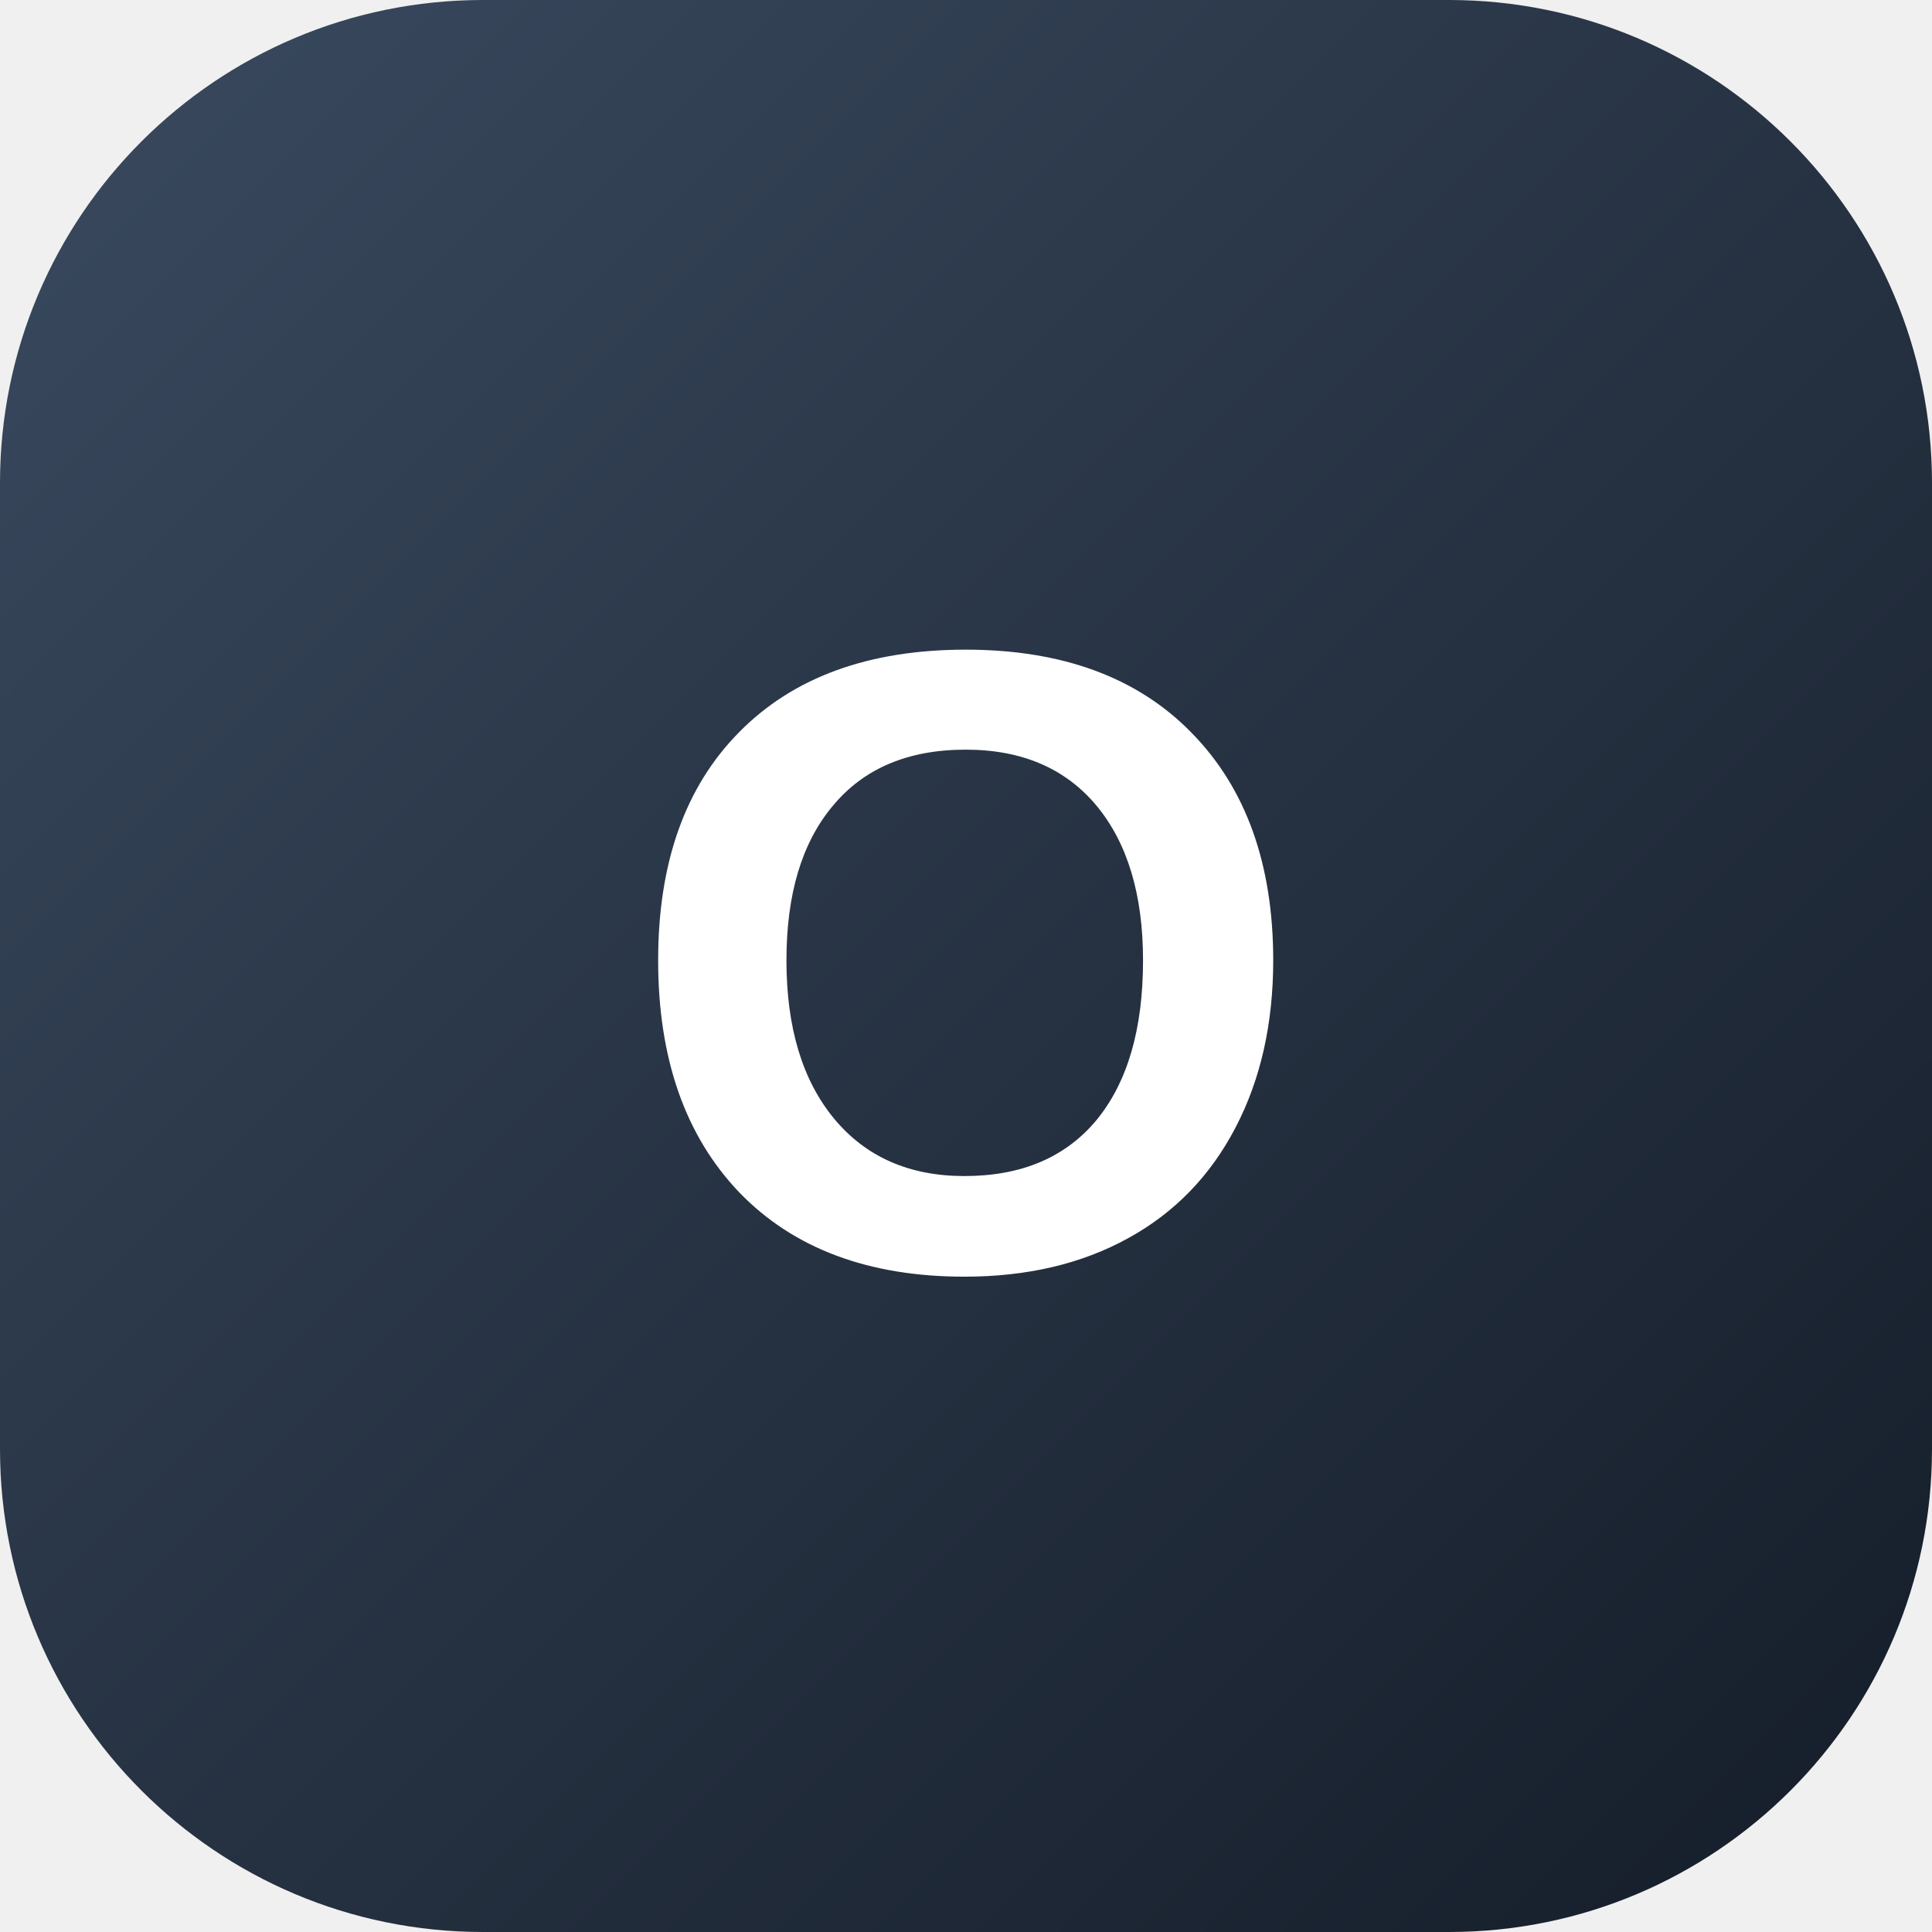
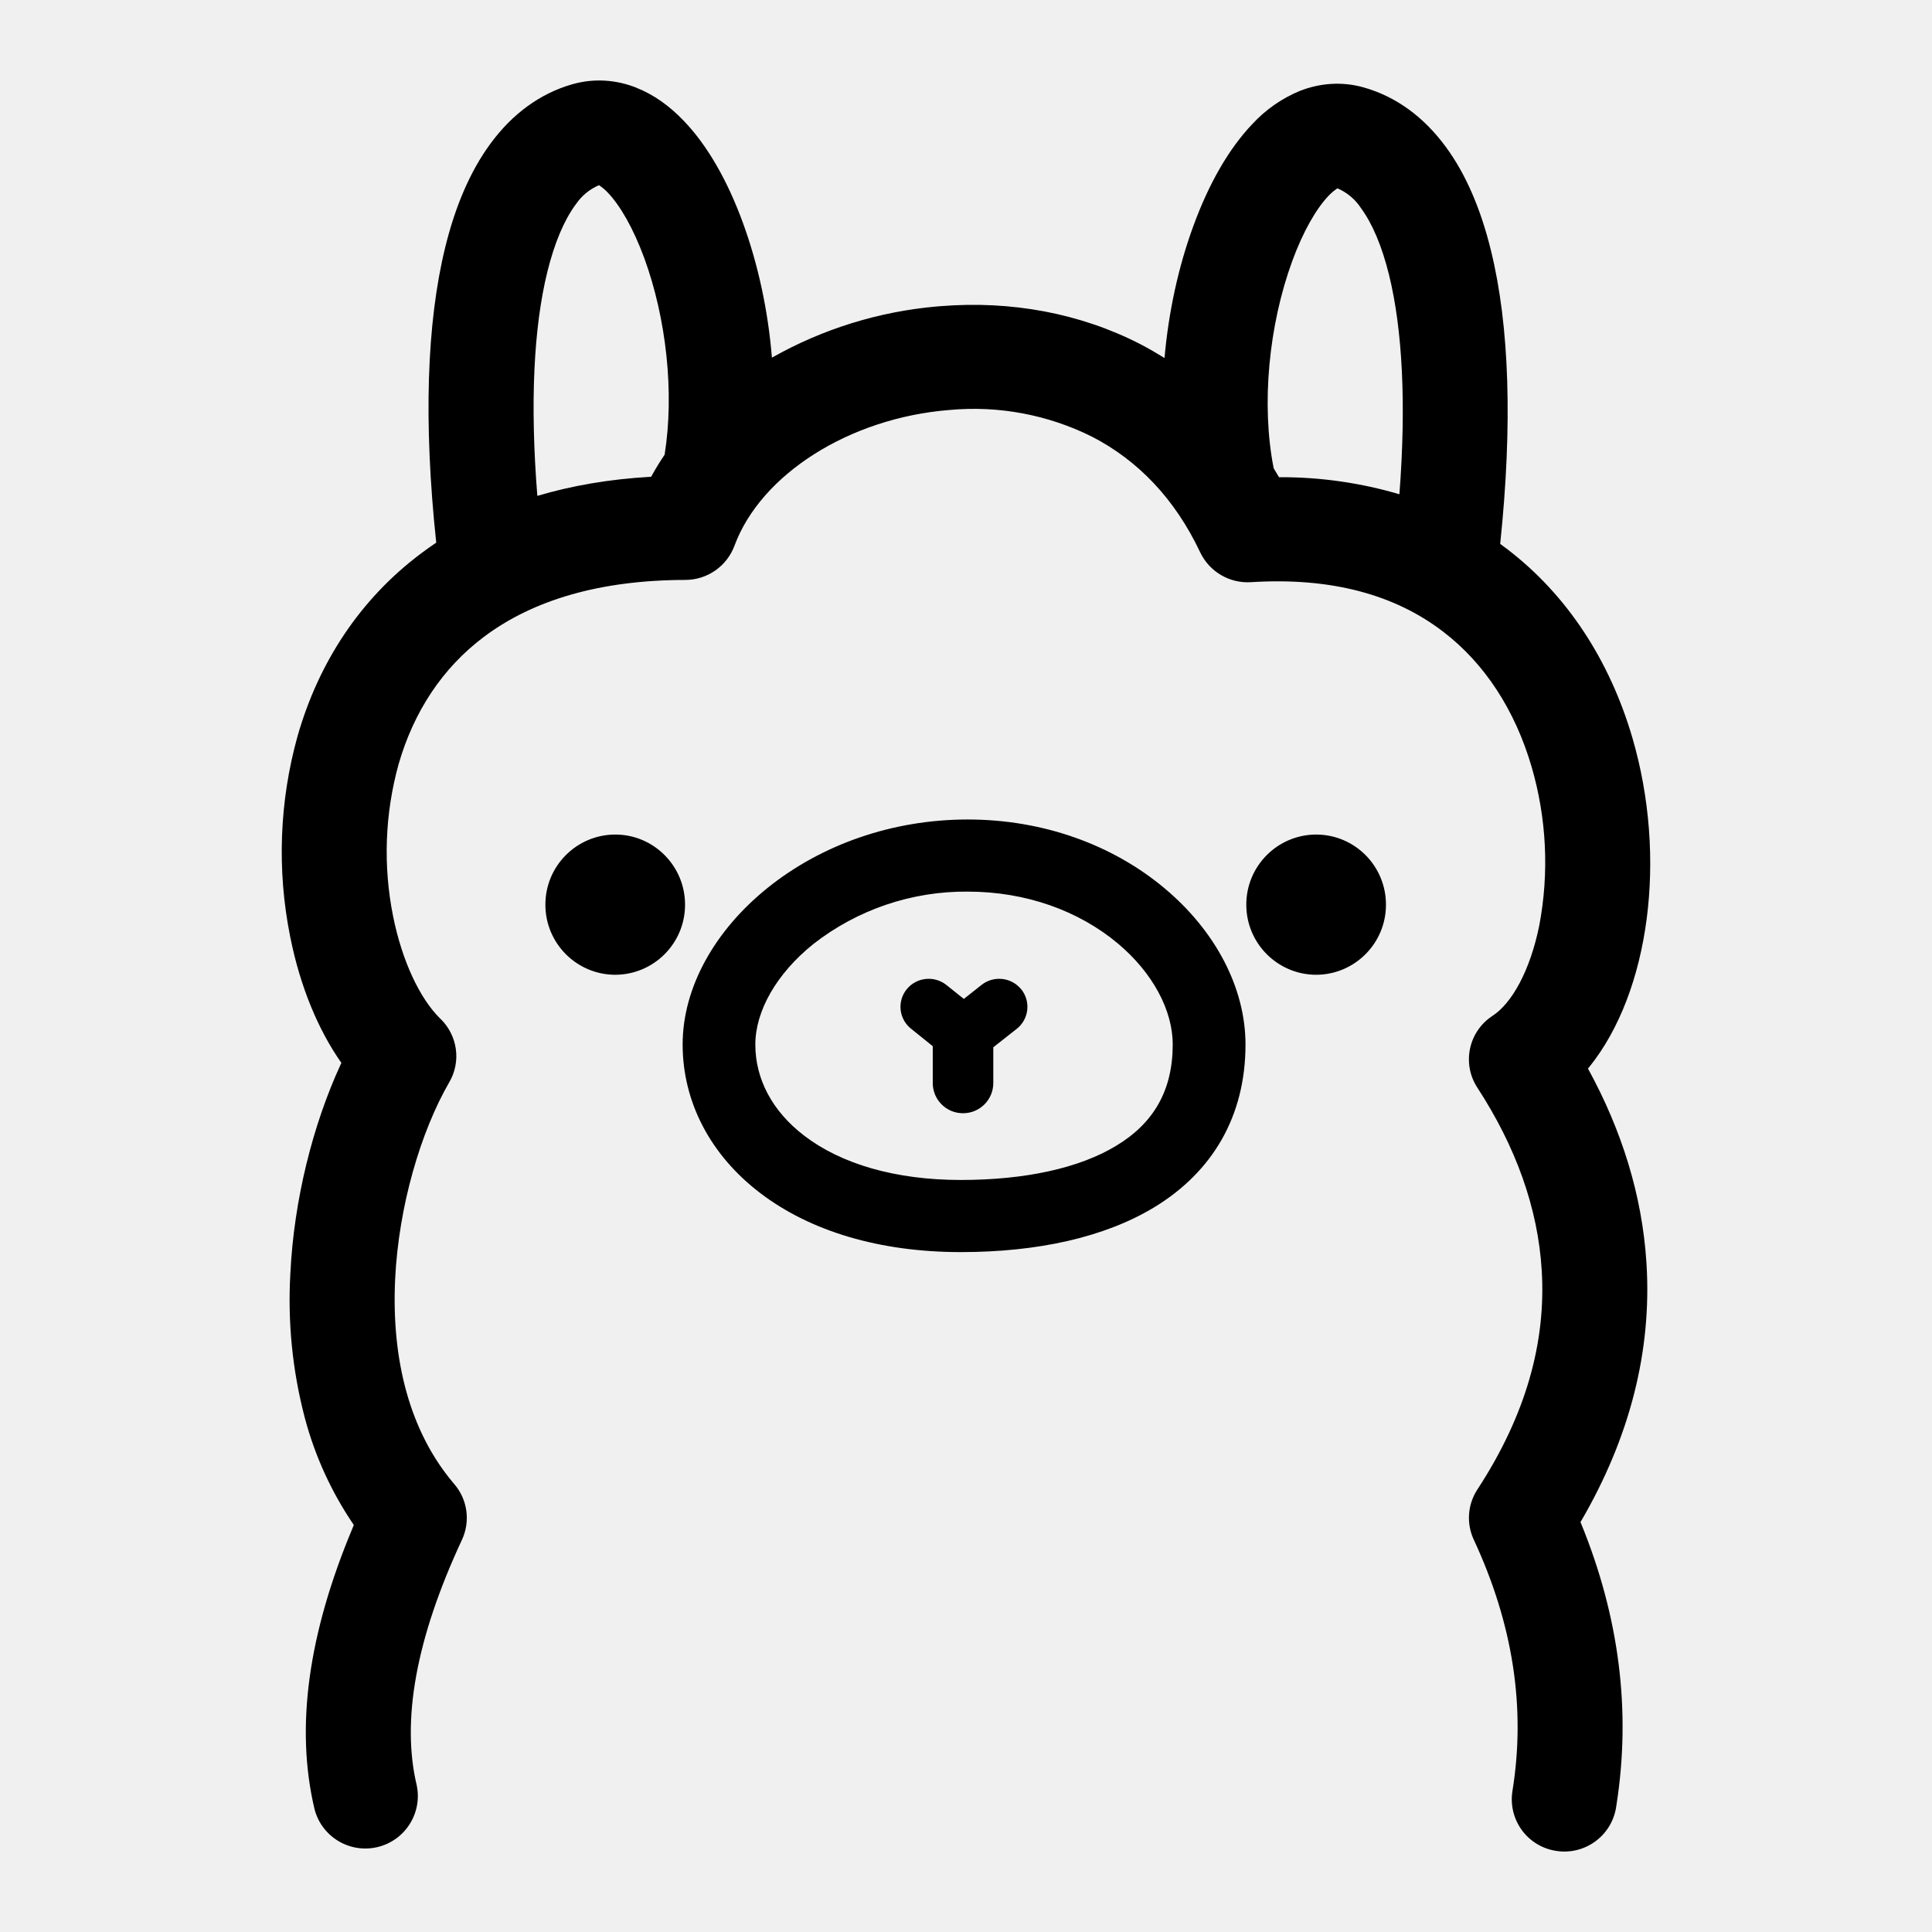
- <svg xmlns="http://www.w3.org/2000/svg" viewBox="0 0 48 48" width="48" height="48">
-   <defs>
-     <linearGradient id="g" x1="0" y1="0" x2="1" y2="1">
-       <stop offset="0" stop-color="#3A4A5F" />
-       <stop offset="1" stop-color="#141C28" />
-     </linearGradient>
-   </defs>
-   <rect width="48" height="48" rx="12" fill="url(#g)" />
-   <text x="24" y="31.5" font-family="Arial, 'Segoe UI', sans-serif" font-size="22" font-weight="700" fill="#ffffff" text-anchor="middle">O</text>
+ <svg xmlns="http://www.w3.org/2000/svg" fill="#000000" fill-rule="evenodd" height="1em" viewBox="0 0 24 24" width="1em">
+   <path d="M7.905 1.09c.216.085.411.225.588.41.295.306.544.744.734 1.263.191.522.315 1.1.362 1.68a5.054 5.054 0 012.049-.636l.051-.004c.87-.07 1.73.087 2.48.474.101.053.2.11.297.17.05-.569.172-1.134.36-1.644.19-.52.439-.957.733-1.264a1.67 1.67 0 01.589-.41c.257-.1.53-.118.796-.042.401.114.745.368 1.016.737.248.337.434.769.561 1.287.23.934.27 2.163.115 3.645l.053.04.026.019c.757.576 1.284 1.397 1.563 2.35.435 1.487.216 3.155-.534 4.088l-.018.021.002.003c.417.762.67 1.567.724 2.4l.002.03c.064 1.065-.2 2.137-.814 3.19l-.007.01.01.024c.472 1.157.62 2.322.438 3.486l-.006.039a.651.651 0 01-.747.536.648.648 0 01-.54-.742c.167-1.033.01-2.069-.48-3.123a.643.643 0 01.04-.617l.004-.006c.604-.924.854-1.83.8-2.72-.046-.779-.325-1.544-.8-2.273a.644.644 0 01.18-.886l.009-.006c.243-.159.467-.565.58-1.12a4.229 4.229 0 00-.095-1.974c-.205-.7-.58-1.284-1.105-1.683-.595-.454-1.383-.673-2.38-.61a.653.653 0 01-.632-.371c-.314-.665-.772-1.141-1.343-1.436a3.288 3.288 0 00-1.772-.332c-1.245.099-2.343.801-2.67 1.686a.652.652 0 01-.61.425c-1.067.002-1.893.252-2.497.703-.522.39-.878.935-1.066 1.588a4.07 4.07 0 00-.068 1.886c.112.558.331 1.02.582 1.269l.008.007c.212.207.257.53.109.785-.36.622-.629 1.549-.673 2.44-.05 1.018.186 1.902.719 2.536l.016.019a.643.643 0 01.095.69c-.576 1.236-.753 2.252-.562 3.052a.652.652 0 01-1.269.298c-.243-1.018-.078-2.184.473-3.498l.014-.035-.008-.012a4.339 4.339 0 01-.598-1.309l-.005-.019a5.764 5.764 0 01-.177-1.785c.044-.91.278-1.842.622-2.59l.012-.026-.002-.002c-.293-.418-.51-.953-.63-1.545l-.005-.024a5.352 5.352 0 01.093-2.49c.262-.915.777-1.701 1.536-2.269.06-.045.123-.09.186-.132-.159-1.493-.119-2.73.112-3.67.127-.518.314-.95.562-1.287.27-.368.614-.622 1.015-.737.266-.076.54-.059.797.042zm4.116 9.09c.936 0 1.8.313 2.446.855.63.527 1.005 1.235 1.005 1.94 0 .888-.406 1.58-1.133 2.022-.62.375-1.451.557-2.403.557-1.009 0-1.871-.259-2.493-.734-.617-.47-.963-1.13-.963-1.845 0-.707.398-1.417 1.056-1.946.668-.537 1.55-.849 2.485-.849zm0 .896a3.07 3.07 0 00-1.916.65c-.461.37-.722.835-.722 1.25 0 .428.21.829.61 1.134.455.347 1.124.548 1.943.548.799 0 1.473-.147 1.932-.426.463-.28.7-.686.7-1.257 0-.423-.246-.89-.683-1.256-.484-.405-1.14-.643-1.864-.643zm.662 1.21l.004.004c.12.151.095.37-.056.49l-.292.23v.446a.375.375 0 01-.376.373.375.375 0 01-.376-.373v-.46l-.271-.218a.347.347 0 01-.052-.49.353.353 0 01.494-.051l.215.172.22-.174a.353.353 0 01.49.051zm-5.04-1.919c.478 0 .867.39.867.871a.87.87 0 01-.868.871.87.87 0 01-.867-.87.87.87 0 01.867-.872zm8.706 0c.48 0 .868.39.868.871a.87.87 0 01-.868.871.87.87 0 01-.867-.87.87.87 0 01.867-.872zM7.44 2.3l-.003.002a.659.659 0 00-.285.238l-.005.006c-.138.189-.258.467-.348.832-.17.692-.216 1.631-.124 2.782.43-.128.899-.208 1.404-.237l.01-.001.019-.034c.046-.082.095-.161.148-.239.123-.771.022-1.692-.253-2.444-.134-.364-.297-.65-.453-.813a.628.628 0 00-.107-.09L7.44 2.3zm9.174.04l-.002.001a.628.628 0 00-.107.09c-.156.163-.32.45-.453.814-.29.794-.387 1.776-.23 2.572l.058.097.008.014h.03a5.184 5.184 0 011.466.212c.086-1.124.038-2.043-.128-2.722-.09-.365-.21-.643-.349-.832l-.004-.006a.659.659 0 00-.285-.239h-.004z" />
</svg>
